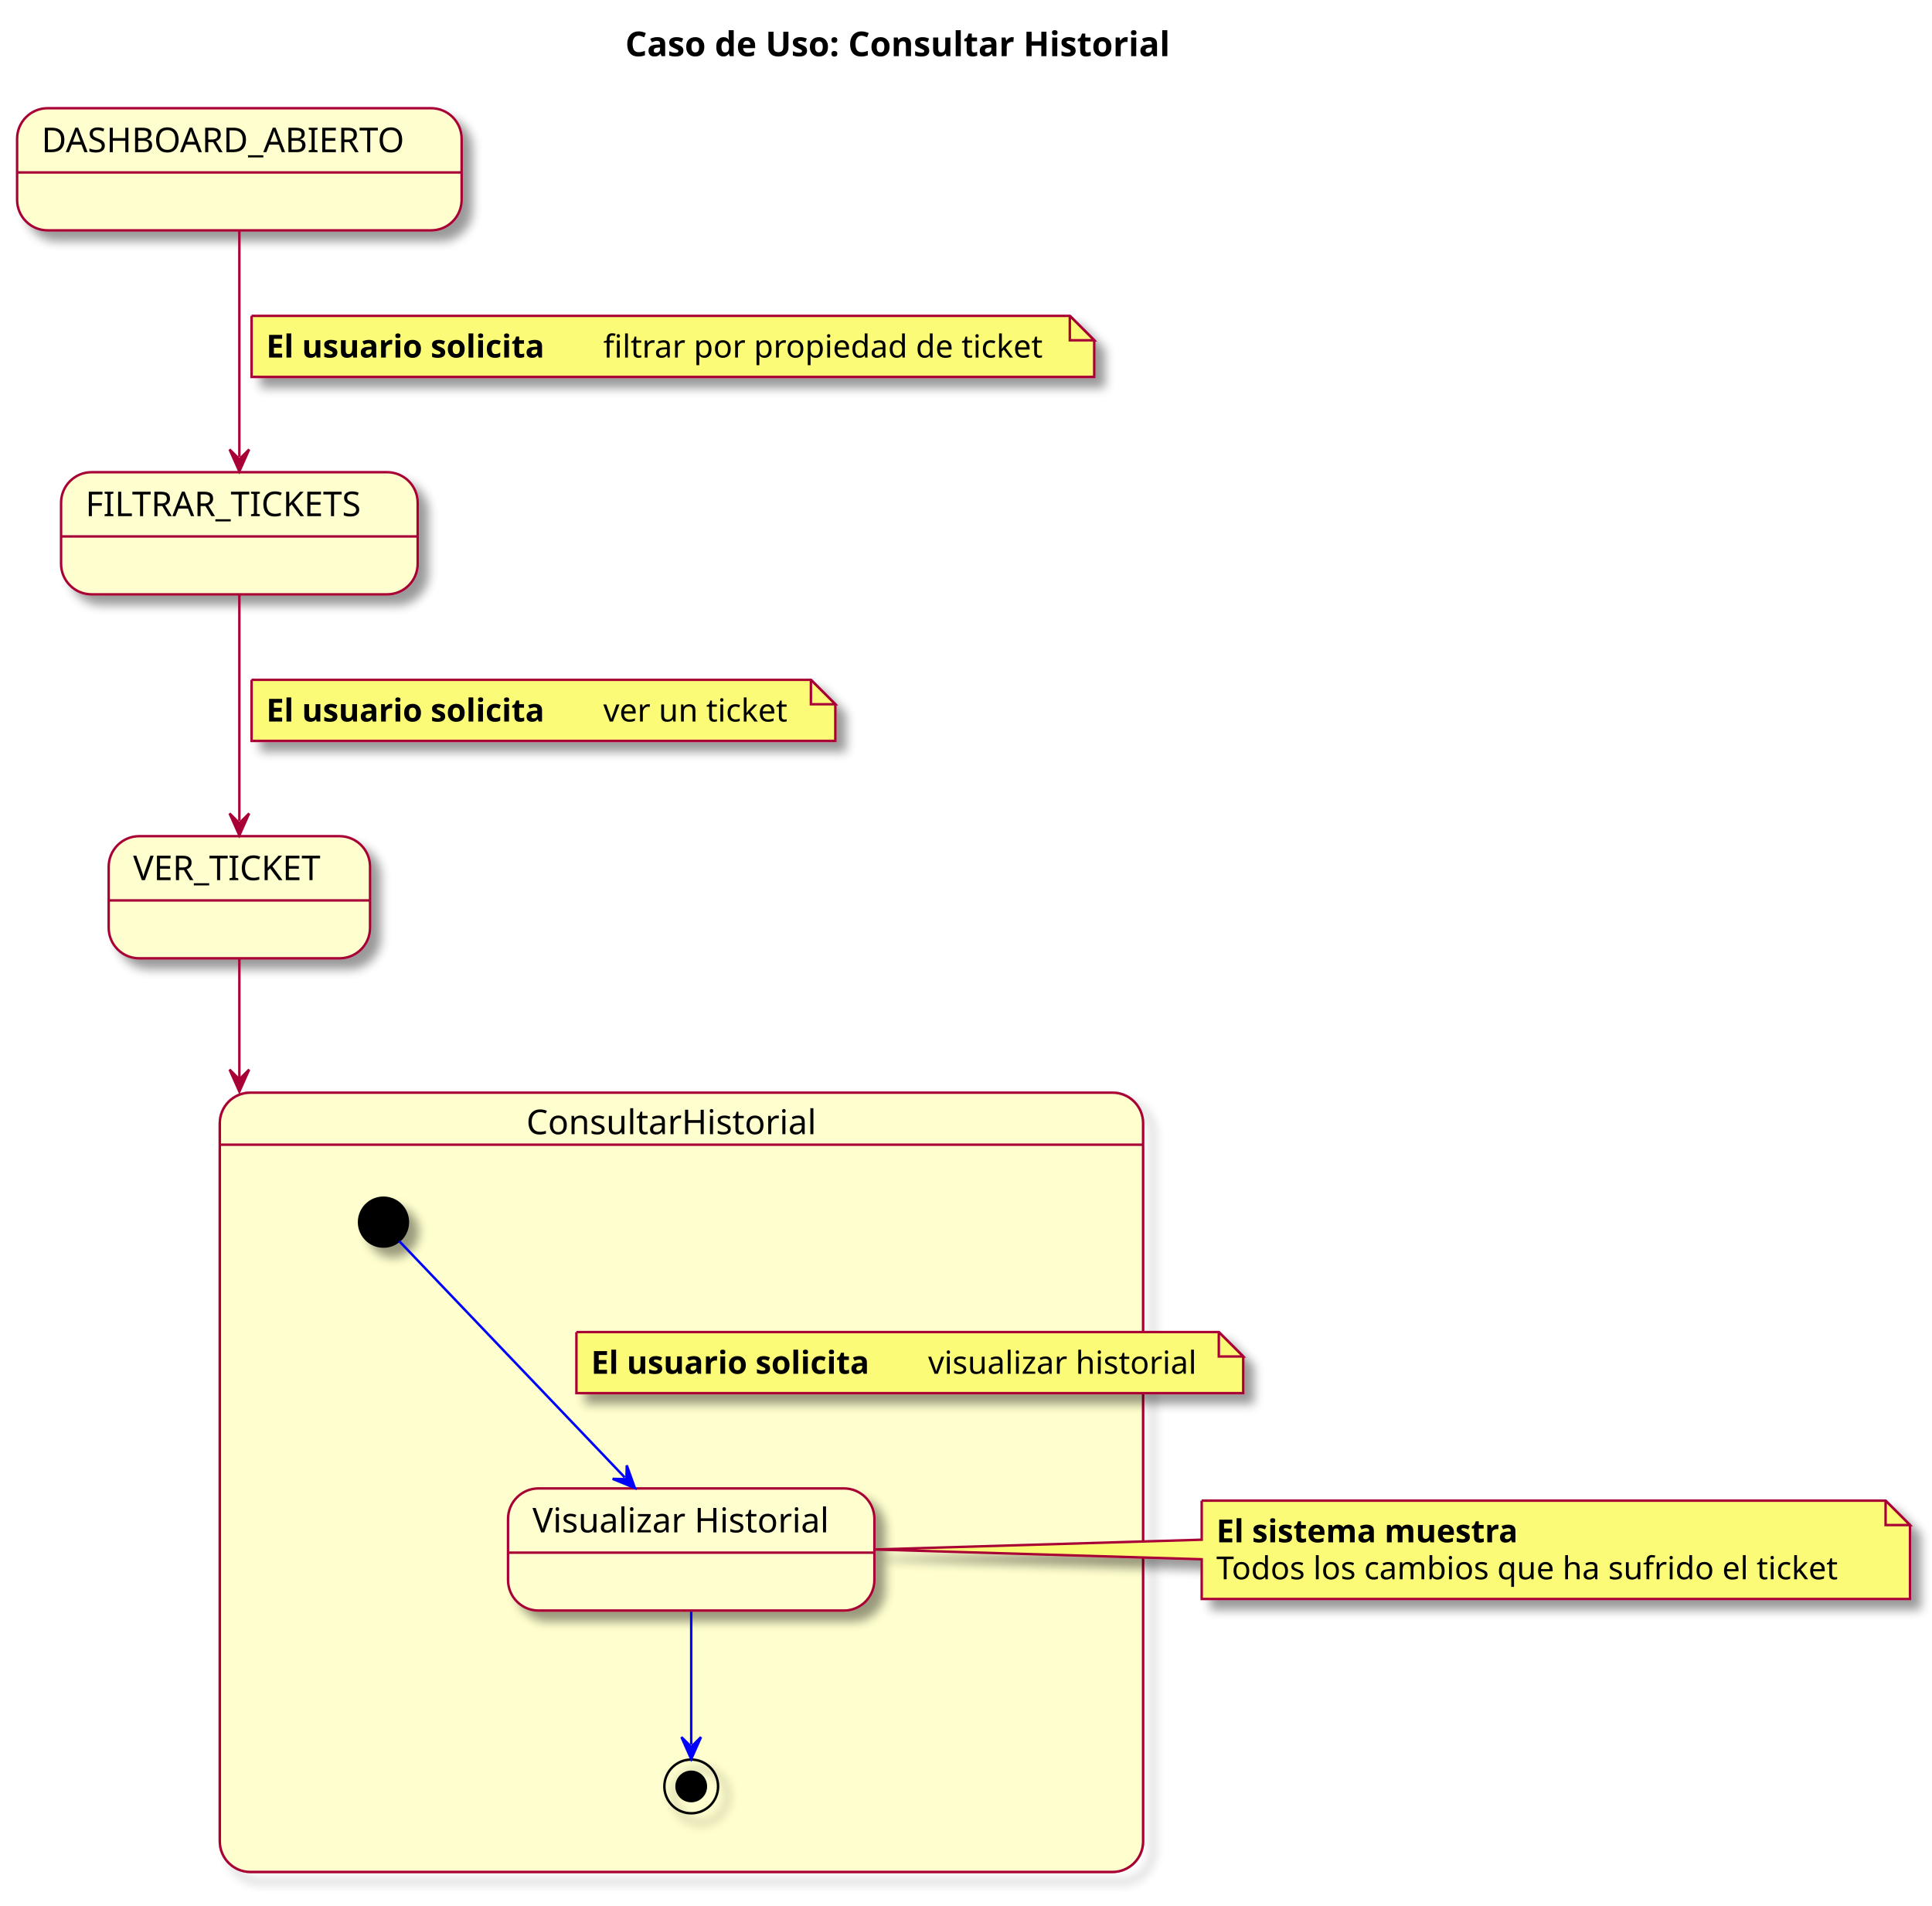
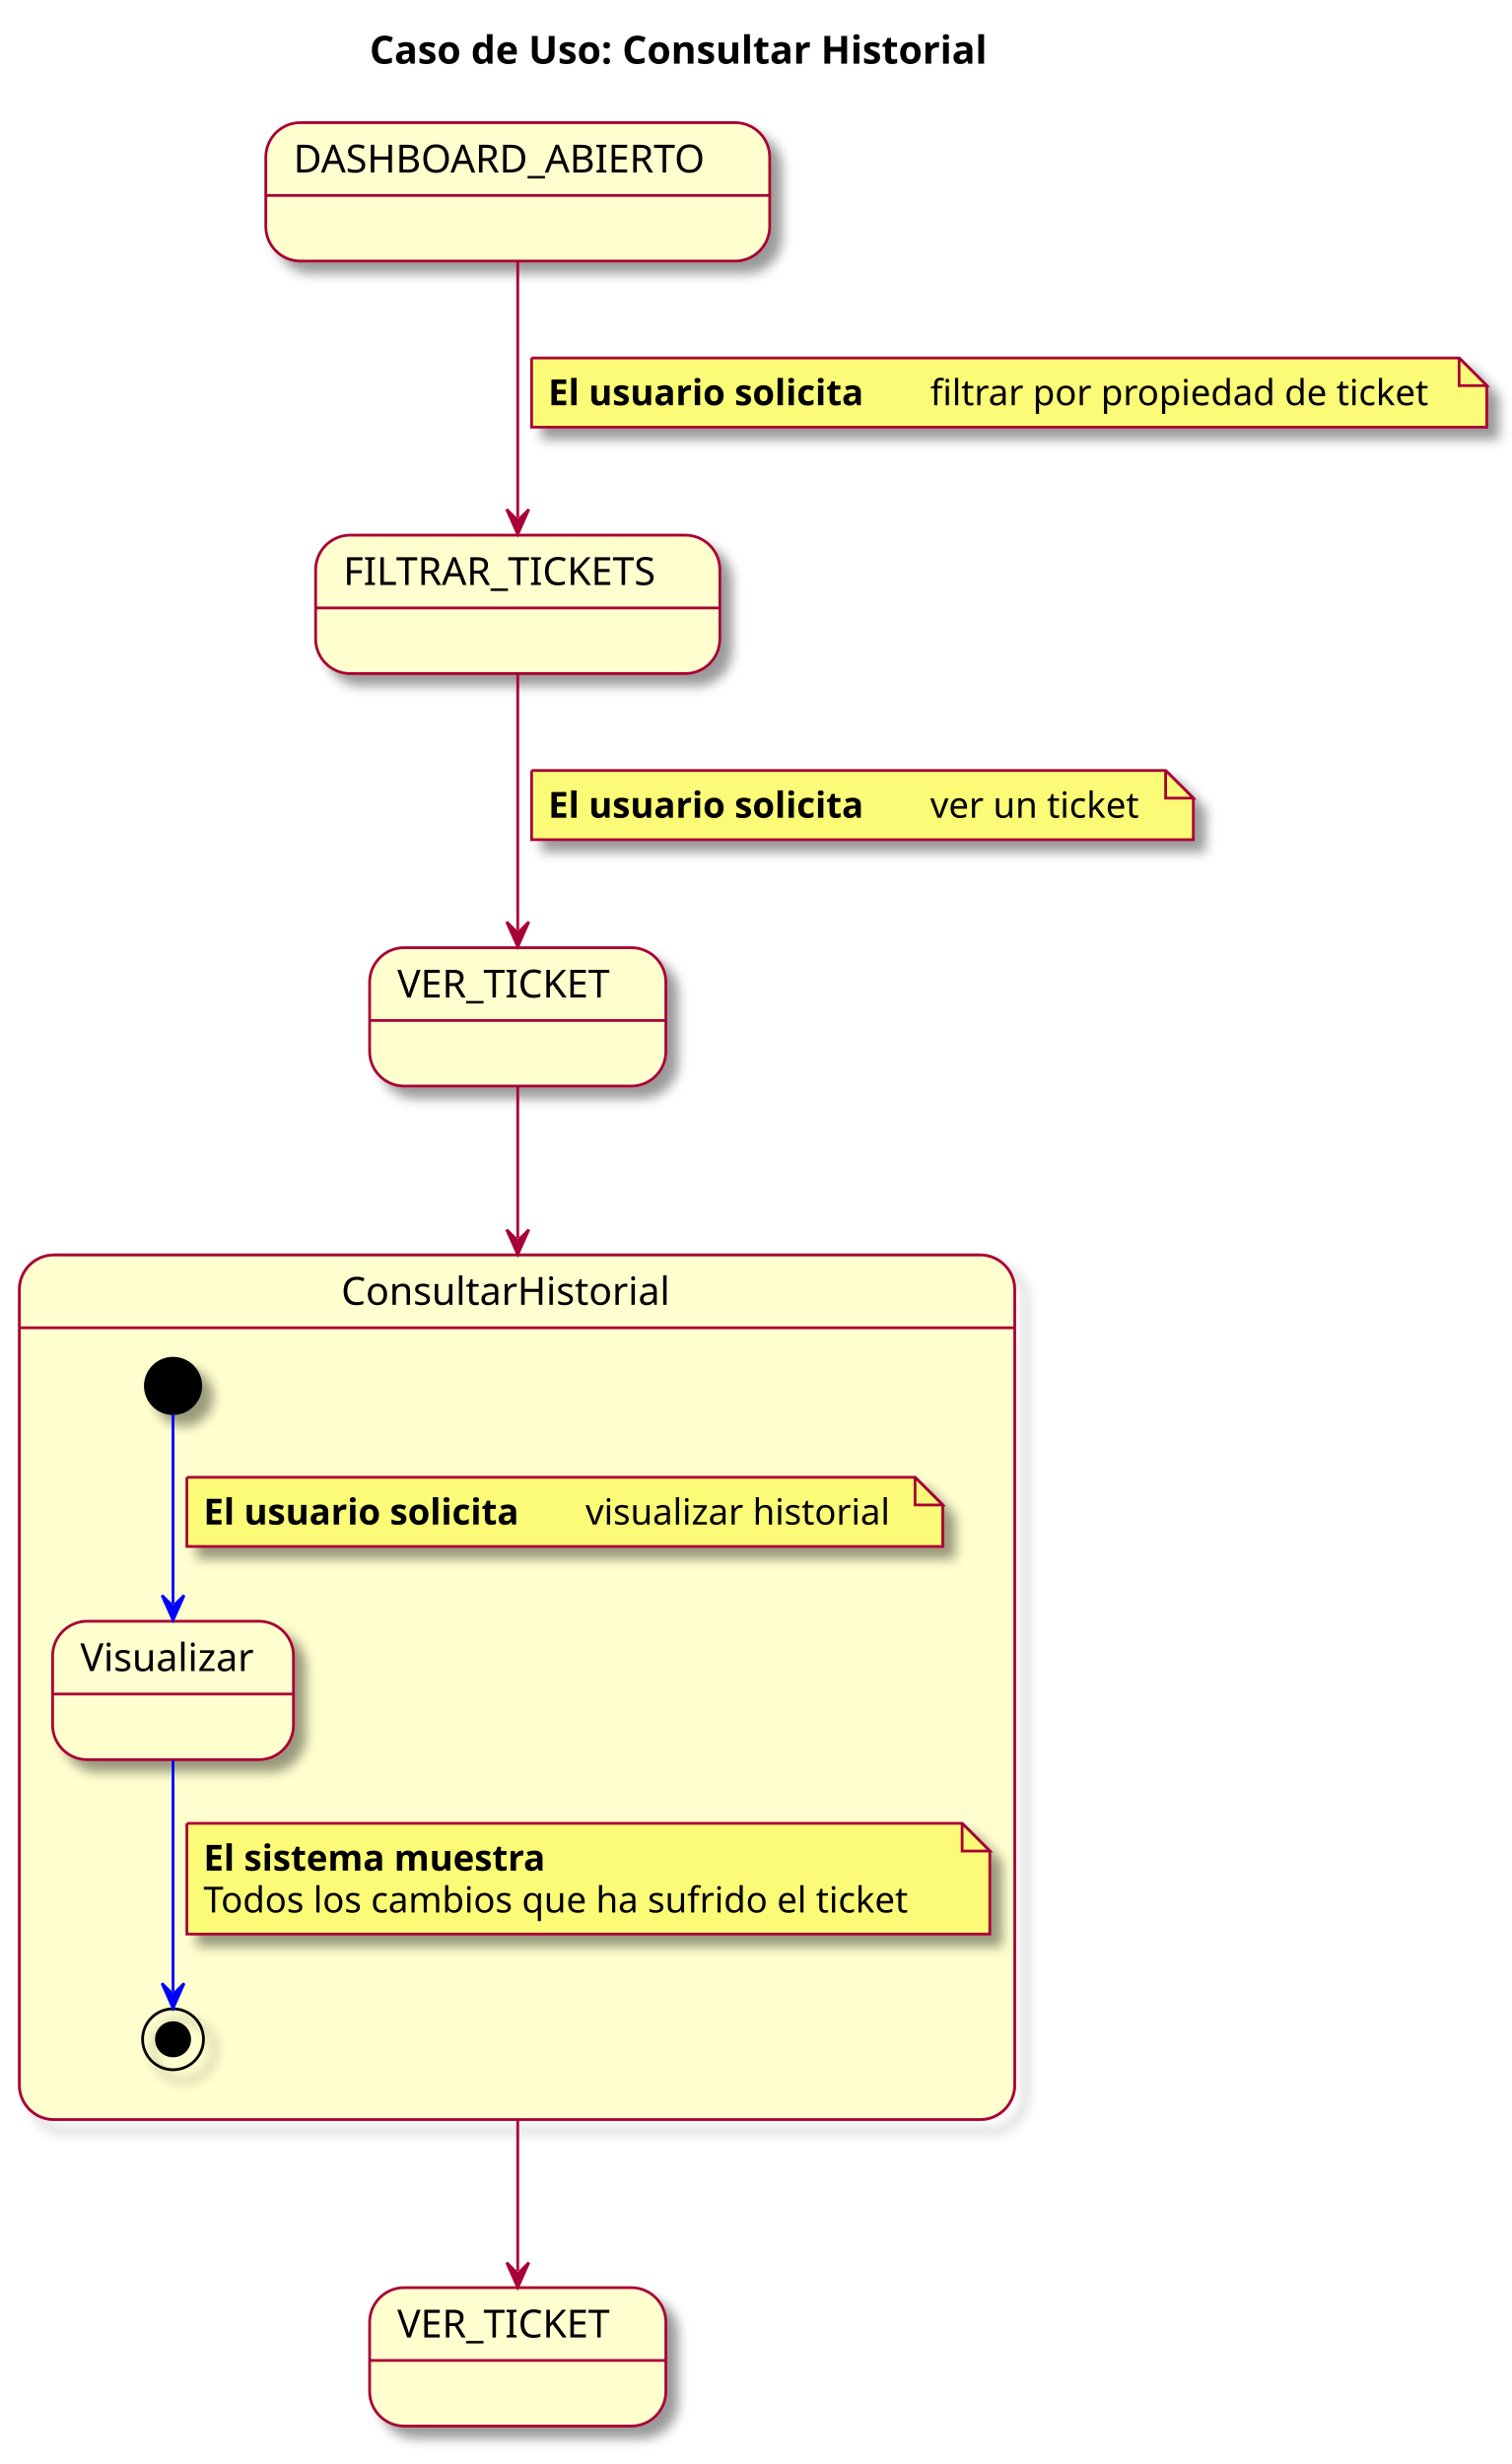
- <svg xmlns="http://www.w3.org/2000/svg" contentStyleType="text/css" height="780px" preserveAspectRatio="none" style="width:791px;height:780px;background:#FFFFFF;" version="1.1" viewBox="0 0 791 780" width="791px" zoomAndPan="magnify">
+ <svg xmlns="http://www.w3.org/2000/svg" contentStyleType="text/css" height="890px" preserveAspectRatio="none" style="width:546px;height:890px;background:#FFFFFF;" version="1.1" viewBox="0 0 546 890" width="546px" zoomAndPan="magnify">
  <defs>
-     <filter height="300%" id="f1lp75jrb21yob" width="300%" x="-1" y="-1">
+     <filter height="300%" id="f1vzbot8o521su" width="300%" x="-1" y="-1">
      <feGaussianBlur result="blurOut" stdDeviation="2.0" />
      <feColorMatrix in="blurOut" result="blurOut2" type="matrix" values="0 0 0 0 0 0 0 0 0 0 0 0 0 0 0 0 0 0 .4 0" />
      <feOffset dx="4.0" dy="4.0" in="blurOut2" result="blurOut3" />
      <feBlend in="SourceGraphic" in2="blurOut3" mode="normal" />
    </filter>
  </defs>
  <g>
-     <text fill="#000000" font-family="sans-serif" font-size="14" font-weight="bold" lengthAdjust="spacing" textLength="263" x="256" y="22.995">Caso de Uso: Consultar Historial</text>
-     <g id="cluster_ConsultarHistorial">
-       <rect fill="none" filter="url(#f1lp75jrb21yob)" height="319" rx="12.5" ry="12.5" style="stroke:#A80036;stroke-width:1.0;" width="378" x="90" y="447.297" />
-       <path d="M102.5,447.297 L455.5,447.297 A12.5,12.5 0 0 1 468,459.797 L468,468.594 L90,468.594 L90,459.797 A12.5,12.5 0 0 1 102.5,447.297 " fill="#FEFECE" style="stroke:#FEFECE;stroke-width:1.0;" />
-       <path d="M90,468.594 L468,468.594 L468,753.797 A12.5,12.5 0 0 1 455.5,766.297 L102.5,766.297 A12.5,12.5 0 0 1 90,753.797 L90,468.594 " fill="#FEFECE" style="stroke:#FEFECE;stroke-width:1.0;" />
-       <rect fill="none" height="319" rx="12.5" ry="12.5" style="stroke:#A80036;stroke-width:1.0;" width="378" x="90" y="447.297" />
-       <line style="stroke:#A80036;stroke-width:1.0;" x1="90" x2="468" y1="468.594" y2="468.594" />
-       <text fill="#000000" font-family="sans-serif" font-size="14" lengthAdjust="spacing" textLength="127" x="215.5" y="464.292">ConsultarHistorial</text>
+     <text fill="#000000" font-family="sans-serif" font-size="14" font-weight="bold" lengthAdjust="spacing" textLength="263" x="133.5" y="22.995">Caso de Uso: Consultar Historial</text>
+     <g id="DASHBOARD_ABIERTO">
+       <rect fill="#FEFECE" filter="url(#f1vzbot8o521su)" height="50" rx="12.5" ry="12.5" style="stroke:#A80036;stroke-width:1.0;" width="182" x="96" y="44.297" />
+       <line style="stroke:#A80036;stroke-width:1.0;" x1="96" x2="278" y1="70.594" y2="70.594" />
+       <text fill="#000000" font-family="sans-serif" font-size="14" lengthAdjust="spacing" textLength="162" x="106" y="62.292">DASHBOARD_ABIERTO</text>
    </g>
-     <ellipse cx="157" cy="500.297" fill="#000000" filter="url(#f1lp75jrb21yob)" rx="10" ry="10" style="stroke:#000000;stroke-width:1.0;" />
-     <g id="ConsultarHistorial.visualizarHistorial">
-       <rect fill="#FEFECE" filter="url(#f1lp75jrb21yob)" height="50" rx="12.5" ry="12.5" style="stroke:#A80036;stroke-width:1.0;" width="150" x="208" y="609.297" />
-       <line style="stroke:#A80036;stroke-width:1.0;" x1="208" x2="358" y1="635.594" y2="635.594" />
-       <text fill="#000000" font-family="sans-serif" font-size="14" lengthAdjust="spacing" textLength="130" x="218" y="627.292">Visualizar Historial</text>
-     </g>
-     <ellipse cx="283" cy="731.297" fill="none" filter="url(#f1lp75jrb21yob)" rx="11" ry="11" style="stroke:#000000;stroke-width:1.0;" />
-     <ellipse cx="283" cy="731.297" fill="#000000" rx="6" ry="6" style="stroke:#000000;stroke-width:1.0;" />
-     <g id="DASHBOARD_ABIERTO">
-       <rect fill="#FEFECE" filter="url(#f1lp75jrb21yob)" height="50" rx="12.5" ry="12.5" style="stroke:#A80036;stroke-width:1.0;" width="182" x="7" y="44.297" />
-       <line style="stroke:#A80036;stroke-width:1.0;" x1="7" x2="189" y1="70.594" y2="70.594" />
-       <text fill="#000000" font-family="sans-serif" font-size="14" lengthAdjust="spacing" textLength="162" x="17" y="62.292">DASHBOARD_ABIERTO</text>
+     <g id="VER_TICKET2">
+       <rect fill="#FEFECE" filter="url(#f1vzbot8o521su)" height="50" rx="12.5" ry="12.5" style="stroke:#A80036;stroke-width:1.0;" width="107" x="133.5" y="826.297" />
+       <line style="stroke:#A80036;stroke-width:1.0;" x1="133.5" x2="240.5" y1="852.594" y2="852.594" />
+       <text fill="#000000" font-family="sans-serif" font-size="14" lengthAdjust="spacing" textLength="87" x="143.5" y="844.292">VER_TICKET</text>
    </g>
    <g id="FILTRAR_TICKETS">
-       <rect fill="#FEFECE" filter="url(#f1lp75jrb21yob)" height="50" rx="12.5" ry="12.5" style="stroke:#A80036;stroke-width:1.0;" width="146" x="25" y="193.297" />
-       <line style="stroke:#A80036;stroke-width:1.0;" x1="25" x2="171" y1="219.594" y2="219.594" />
-       <text fill="#000000" font-family="sans-serif" font-size="14" lengthAdjust="spacing" textLength="126" x="35" y="211.292">FILTRAR_TICKETS</text>
+       <rect fill="#FEFECE" filter="url(#f1vzbot8o521su)" height="50" rx="12.5" ry="12.5" style="stroke:#A80036;stroke-width:1.0;" width="146" x="114" y="193.297" />
+       <line style="stroke:#A80036;stroke-width:1.0;" x1="114" x2="260" y1="219.594" y2="219.594" />
+       <text fill="#000000" font-family="sans-serif" font-size="14" lengthAdjust="spacing" textLength="126" x="124" y="211.292">FILTRAR_TICKETS</text>
    </g>
    <g id="VER_TICKET">
-       <rect fill="#FEFECE" filter="url(#f1lp75jrb21yob)" height="50" rx="12.5" ry="12.5" style="stroke:#A80036;stroke-width:1.0;" width="107" x="44.5" y="342.297" />
-       <line style="stroke:#A80036;stroke-width:1.0;" x1="44.5" x2="151.5" y1="368.594" y2="368.594" />
-       <text fill="#000000" font-family="sans-serif" font-size="14" lengthAdjust="spacing" textLength="87" x="54.5" y="360.292">VER_TICKET</text>
+       <rect fill="#FEFECE" filter="url(#f1vzbot8o521su)" height="50" rx="12.5" ry="12.5" style="stroke:#A80036;stroke-width:1.0;" width="107" x="133.5" y="342.297" />
+       <line style="stroke:#A80036;stroke-width:1.0;" x1="133.5" x2="240.5" y1="368.594" y2="368.594" />
+       <text fill="#000000" font-family="sans-serif" font-size="14" lengthAdjust="spacing" textLength="87" x="143.5" y="360.292">VER_TICKET</text>
    </g>
-     <g id="elem_GMN14">
-       <path d="M492,614.297 L492,630.297 L358.018,634.297 L492,638.297 L492,654.562 A0,0 0 0 0 492,654.562 L782,654.562 A0,0 0 0 0 782,654.562 L782,624.297 L772,614.297 L492,614.297 A0,0 0 0 0 492,614.297 " fill="#FBFB77" filter="url(#f1lp75jrb21yob)" style="stroke:#A80036;stroke-width:1.0;" />
-       <path d="M772,614.297 L772,624.297 L782,624.297 L772,614.297 " fill="#FBFB77" style="stroke:#A80036;stroke-width:1.0;" />
-       <text fill="#000000" font-family="sans-serif" font-size="13" font-weight="bold" lengthAdjust="spacing" textLength="147" x="498" y="631.364">El sistema muestra</text>
-       <text fill="#000000" font-family="sans-serif" font-size="13" lengthAdjust="spacing" textLength="269" x="498" y="646.497">Todos los cambios que ha sufrido el ticket</text>
+     <rect fill="none" filter="url(#f1vzbot8o521su)" height="312.297" rx="12.5" ry="12.5" style="stroke:#A80036;stroke-width:1.0;" width="359.5" x="7" y="453.297" />
+     <path d="M19.5,453.297 L354,453.297 A12.5,12.5 0 0 1 366.5,465.797 L366.5,479.594 L7,479.594 L7,465.797 A12.5,12.5 0 0 1 19.5,453.297 " fill="#FEFECE" style="stroke:#FEFECE;stroke-width:1.0;" />
+     <path d="M7,479.594 L366.5,479.594 L366.5,753.094 A12.5,12.5 0 0 1 354,765.594 L19.5,765.594 A12.5,12.5 0 0 1 7,753.094 L7,479.594 " fill="#FEFECE" style="stroke:#FEFECE;stroke-width:1.0;" />
+     <rect fill="none" height="312.297" rx="12.5" ry="12.5" style="stroke:#A80036;stroke-width:1.0;" width="359.5" x="7" y="453.297" />
+     <line style="stroke:#A80036;stroke-width:1.0;" x1="7" x2="366.5" y1="479.594" y2="479.594" />
+     <text fill="#000000" font-family="sans-serif" font-size="14" lengthAdjust="spacing" textLength="127" x="123.25" y="471.292">ConsultarHistorial</text>
+     <ellipse cx="62.5" cy="500.594" fill="#000000" filter="url(#f1vzbot8o521su)" rx="10" ry="10" style="stroke:#000000;stroke-width:1.0;" />
+     <g id="ConsultarHistorial.visualizarHistorial">
+       <rect fill="#FEFECE" filter="url(#f1vzbot8o521su)" height="50" rx="12.5" ry="12.5" style="stroke:#A80036;stroke-width:1.0;" width="87" x="19" y="585.594" />
+       <line style="stroke:#A80036;stroke-width:1.0;" x1="19" x2="106" y1="611.891" y2="611.891" />
+       <text fill="#000000" font-family="sans-serif" font-size="14" lengthAdjust="spacing" textLength="67" x="29" y="603.589">Visualizar</text>
+     </g>
+     <ellipse cx="62.5" cy="736.594" fill="none" filter="url(#f1vzbot8o521su)" rx="11" ry="11" style="stroke:#000000;stroke-width:1.0;" />
+     <ellipse cx="62.5" cy="736.594" fill="#000000" rx="6" ry="6" style="stroke:#000000;stroke-width:1.0;" />
+     <g id="link_*start*ConsultarHistorial_visualizarHistorial">
+       <path d="M62.5,510.802 C62.5,527.125 62.5,555.635 62.5,579.222 " fill="none" id="*start*ConsultarHistorial-to-visualizarHistorial" style="stroke:#0000FF;stroke-width:1.0;" />
+       <polygon fill="#0000FF" points="62.5,585.222,66.5,576.222,62.5,580.222,58.5,576.222,62.5,585.222" style="stroke:#0000FF;stroke-width:1.0;" />
+       <path d="M67.5,533.594 L67.5,558.594 L340.5,558.594 L340.5,543.594 L330.5,533.594 L67.5,533.594 " fill="#FBFB77" filter="url(#f1vzbot8o521su)" style="stroke:#A80036;stroke-width:1.0;" />
+       <path d="M330.5,533.594 L330.5,543.594 L340.5,543.594 L330.5,533.594 " fill="#FBFB77" style="stroke:#A80036;stroke-width:1.0;" />
+       <text fill="#000000" font-family="sans-serif" font-size="13" font-weight="bold" lengthAdjust="spacing" textLength="134" x="73.5" y="550.661">El usuario solicita</text>
+       <text fill="#000000" font-family="sans-serif" font-size="13" lengthAdjust="spacing" textLength="114" x="211.5" y="550.661">visualizar historial</text>
+     </g>
+     <g id="link_visualizarHistorial_*end*ConsultarHistorial">
+       <path d="M62.5,635.797 C62.5,663.002 62.5,699.909 62.5,719.38 " fill="none" id="visualizarHistorial-to-*end*ConsultarHistorial" style="stroke:#0000FF;stroke-width:1.0;" />
+       <polygon fill="#0000FF" points="62.5,725.38,66.5,716.38,62.5,720.38,58.5,716.38,62.5,725.38" style="stroke:#0000FF;stroke-width:1.0;" />
+       <path d="M67.5,658.594 L67.5,698.594 L357.5,698.594 L357.5,668.594 L347.5,658.594 L67.5,658.594 " fill="#FBFB77" filter="url(#f1vzbot8o521su)" style="stroke:#A80036;stroke-width:1.0;" />
+       <path d="M347.5,658.594 L347.5,668.594 L357.5,668.594 L347.5,658.594 " fill="#FBFB77" style="stroke:#A80036;stroke-width:1.0;" />
+       <text fill="#000000" font-family="sans-serif" font-size="13" font-weight="bold" lengthAdjust="spacing" textLength="147" x="73.5" y="675.661">El sistema muestra</text>
+       <text fill="#000000" font-family="sans-serif" font-size="13" lengthAdjust="spacing" textLength="269" x="73.5" y="690.793">Todos los cambios que ha sufrido el ticket</text>
    </g>
    <g id="link_DASHBOARD_ABIERTO_FILTRAR_TICKETS">
-       <path d="M98,94.571 C98,121.808 98,159.735 98,186.987 " fill="none" id="DASHBOARD_ABIERTO-to-FILTRAR_TICKETS" style="stroke:#A80036;stroke-width:1.0;" />
-       <polygon fill="#A80036" points="98,192.987,102,183.987,98,187.987,94,183.987,98,192.987" style="stroke:#A80036;stroke-width:1.0;" />
-       <path d="M103,129.297 L103,154.297 L448,154.297 L448,139.297 L438,129.297 L103,129.297 " fill="#FBFB77" filter="url(#f1lp75jrb21yob)" style="stroke:#A80036;stroke-width:1.0;" />
-       <path d="M438,129.297 L438,139.297 L448,139.297 L438,129.297 " fill="#FBFB77" style="stroke:#A80036;stroke-width:1.0;" />
-       <text fill="#000000" font-family="sans-serif" font-size="13" font-weight="bold" lengthAdjust="spacing" textLength="134" x="109" y="146.364">El usuario solicita</text>
-       <text fill="#000000" font-family="sans-serif" font-size="13" lengthAdjust="spacing" textLength="186" x="247" y="146.364">filtrar por propiedad de ticket</text>
+       <path d="M187,94.571 C187,121.808 187,159.735 187,186.987 " fill="none" id="DASHBOARD_ABIERTO-to-FILTRAR_TICKETS" style="stroke:#A80036;stroke-width:1.0;" />
+       <polygon fill="#A80036" points="187,192.987,191,183.987,187,187.987,183,183.987,187,192.987" style="stroke:#A80036;stroke-width:1.0;" />
+       <path d="M192,129.297 L192,154.297 L537,154.297 L537,139.297 L527,129.297 L192,129.297 " fill="#FBFB77" filter="url(#f1vzbot8o521su)" style="stroke:#A80036;stroke-width:1.0;" />
+       <path d="M527,129.297 L527,139.297 L537,139.297 L527,129.297 " fill="#FBFB77" style="stroke:#A80036;stroke-width:1.0;" />
+       <text fill="#000000" font-family="sans-serif" font-size="13" font-weight="bold" lengthAdjust="spacing" textLength="134" x="198" y="146.364">El usuario solicita</text>
+       <text fill="#000000" font-family="sans-serif" font-size="13" lengthAdjust="spacing" textLength="186" x="336" y="146.364">filtrar por propiedad de ticket</text>
    </g>
    <g id="link_FILTRAR_TICKETS_VER_TICKET">
-       <path d="M98,243.571 C98,270.808 98,308.735 98,335.987 " fill="none" id="FILTRAR_TICKETS-to-VER_TICKET" style="stroke:#A80036;stroke-width:1.0;" />
-       <polygon fill="#A80036" points="98,341.987,102,332.987,98,336.987,94,332.987,98,341.987" style="stroke:#A80036;stroke-width:1.0;" />
-       <path d="M103,278.297 L103,303.297 L342,303.297 L342,288.297 L332,278.297 L103,278.297 " fill="#FBFB77" filter="url(#f1lp75jrb21yob)" style="stroke:#A80036;stroke-width:1.0;" />
-       <path d="M332,278.297 L332,288.297 L342,288.297 L332,278.297 " fill="#FBFB77" style="stroke:#A80036;stroke-width:1.0;" />
-       <text fill="#000000" font-family="sans-serif" font-size="13" font-weight="bold" lengthAdjust="spacing" textLength="134" x="109" y="295.364">El usuario solicita</text>
-       <text fill="#000000" font-family="sans-serif" font-size="13" lengthAdjust="spacing" textLength="80" x="247" y="295.364">ver un ticket</text>
+       <path d="M187,243.571 C187,270.808 187,308.735 187,335.987 " fill="none" id="FILTRAR_TICKETS-to-VER_TICKET" style="stroke:#A80036;stroke-width:1.0;" />
+       <polygon fill="#A80036" points="187,341.987,191,332.987,187,336.987,183,332.987,187,341.987" style="stroke:#A80036;stroke-width:1.0;" />
+       <path d="M192,278.297 L192,303.297 L431,303.297 L431,288.297 L421,278.297 L192,278.297 " fill="#FBFB77" filter="url(#f1vzbot8o521su)" style="stroke:#A80036;stroke-width:1.0;" />
+       <path d="M421,278.297 L421,288.297 L431,288.297 L421,278.297 " fill="#FBFB77" style="stroke:#A80036;stroke-width:1.0;" />
+       <text fill="#000000" font-family="sans-serif" font-size="13" font-weight="bold" lengthAdjust="spacing" textLength="134" x="198" y="295.364">El usuario solicita</text>
+       <text fill="#000000" font-family="sans-serif" font-size="13" lengthAdjust="spacing" textLength="80" x="336" y="295.364">ver un ticket</text>
    </g>
    <g id="link_VER_TICKET_ConsultarHistorial">
-       <path d="M98,392.324 C98,401.631 98,412.836 98,424.44 C98,430.243 98,436.145 98,441.96 C98,443.414 98,444.863 98,446.303 C98,446.483 98,440.662 98,440.842 " fill="none" id="VER_TICKET-to-ConsultarHistorial" style="stroke:#A80036;stroke-width:1.0;" />
-       <polygon fill="#A80036" points="98,446.842,102,437.842,98,441.842,94,437.842,98,446.842" style="stroke:#A80036;stroke-width:1.0;" />
+       <path d="M187,392.63 C187,408.122 187,423.651 187,447.152 " fill="none" id="VER_TICKET-to-ConsultarHistorial" style="stroke:#A80036;stroke-width:1.0;" />
+       <polygon fill="#A80036" points="187,453.152,191,444.152,187,448.152,183,444.152,187,453.152" style="stroke:#A80036;stroke-width:1.0;" />
    </g>
-     <g id="link_*start*ConsultarHistorial_visualizarHistorial">
-       <path d="M163.422,508.024 C180.974,526.412 226.265,573.86 255.79,604.792 " fill="none" id="*start*ConsultarHistorial-to-visualizarHistorial" style="stroke:#0000FF;stroke-width:1.0;" />
-       <polygon fill="#0000FF" points="259.933,609.132,256.612,599.86,256.481,605.515,250.825,605.383,259.933,609.132" style="stroke:#0000FF;stroke-width:1.0;" />
-       <path d="M236,545.297 L236,570.297 L509,570.297 L509,555.297 L499,545.297 L236,545.297 " fill="#FBFB77" filter="url(#f1lp75jrb21yob)" style="stroke:#A80036;stroke-width:1.0;" />
-       <path d="M499,545.297 L499,555.297 L509,555.297 L499,545.297 " fill="#FBFB77" style="stroke:#A80036;stroke-width:1.0;" />
-       <text fill="#000000" font-family="sans-serif" font-size="13" font-weight="bold" lengthAdjust="spacing" textLength="134" x="242" y="562.364">El usuario solicita</text>
-       <text fill="#000000" font-family="sans-serif" font-size="13" lengthAdjust="spacing" textLength="114" x="380" y="562.364">visualizar historial</text>
-     </g>
-     <g id="link_visualizarHistorial_*end*ConsultarHistorial">
-       <path d="M283,659.762 C283,679.333 283,699.789 283,714.094 " fill="none" id="visualizarHistorial-to-*end*ConsultarHistorial" style="stroke:#0000FF;stroke-width:1.0;" />
-       <polygon fill="#0000FF" points="283,720.094,287,711.094,283,715.094,279,711.094,283,720.094" style="stroke:#0000FF;stroke-width:1.0;" />
+     <g id="link_ConsultarHistorial_VER_TICKET2">
+       <path d="M187,765.344 C187,789.032 187,804.722 187,820.256 " fill="none" id="ConsultarHistorial-to-VER_TICKET2" style="stroke:#A80036;stroke-width:1.0;" />
+       <polygon fill="#A80036" points="187,826.256,191,817.256,187,821.256,183,817.256,187,826.256" style="stroke:#A80036;stroke-width:1.0;" />
    </g>
  </g>
</svg>
